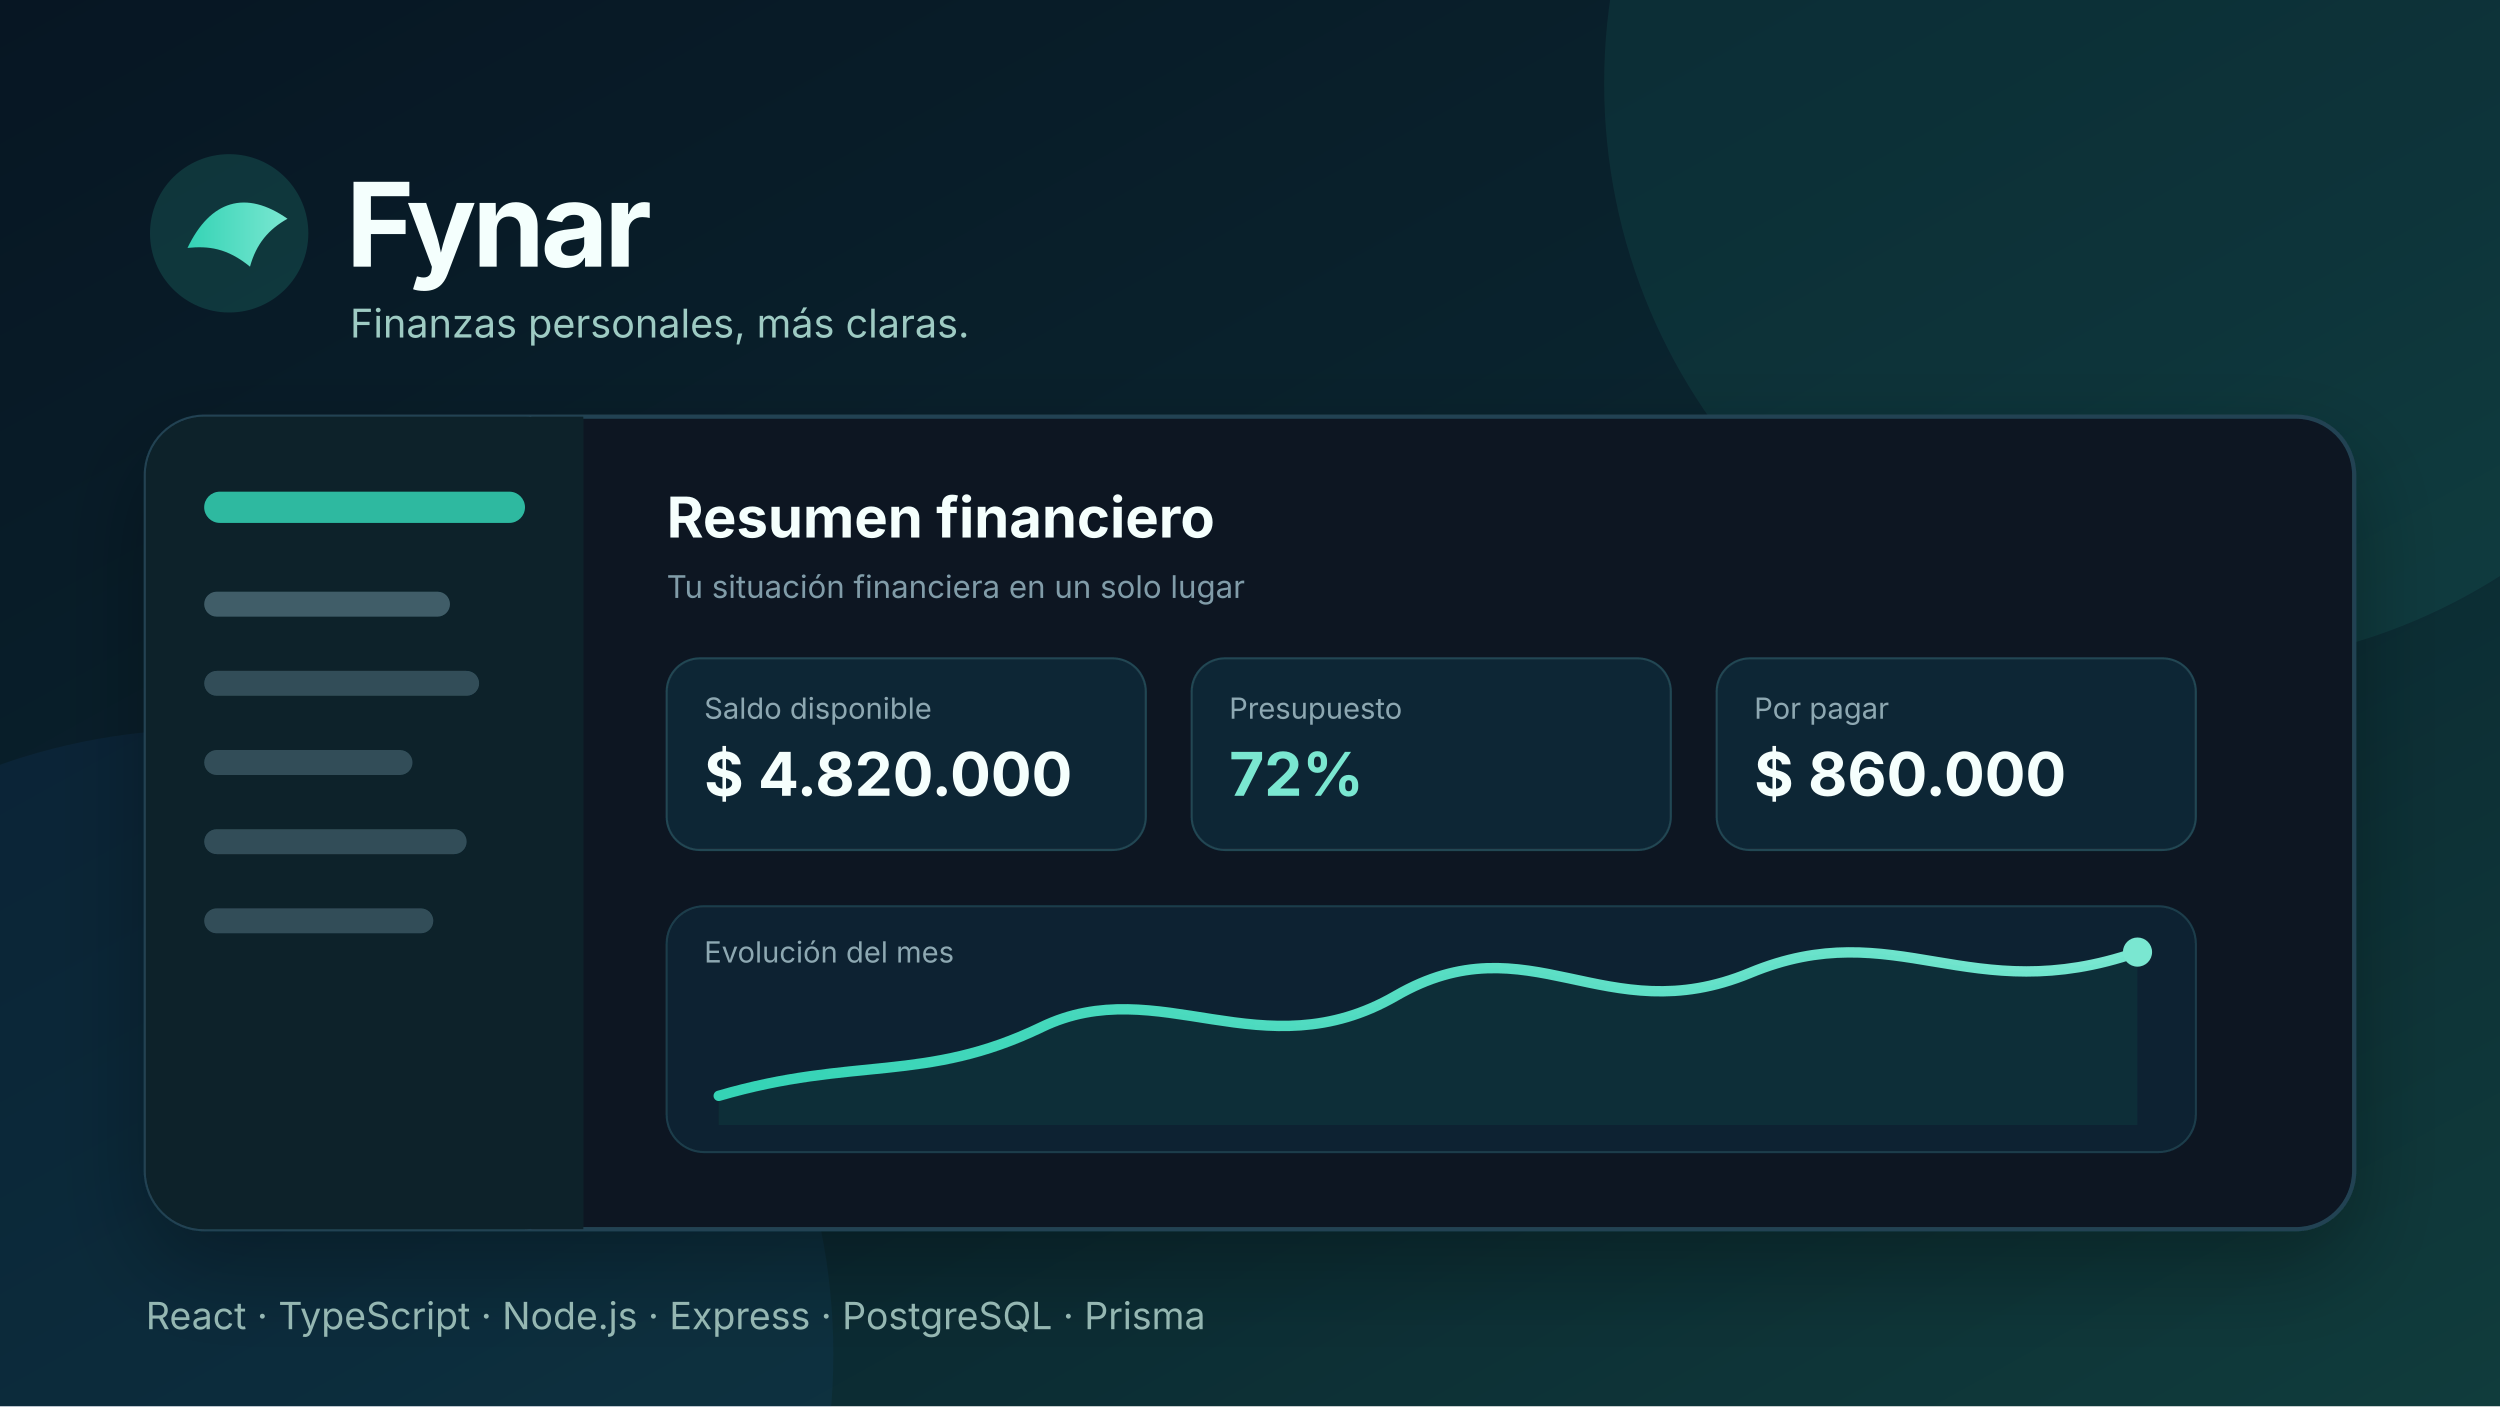
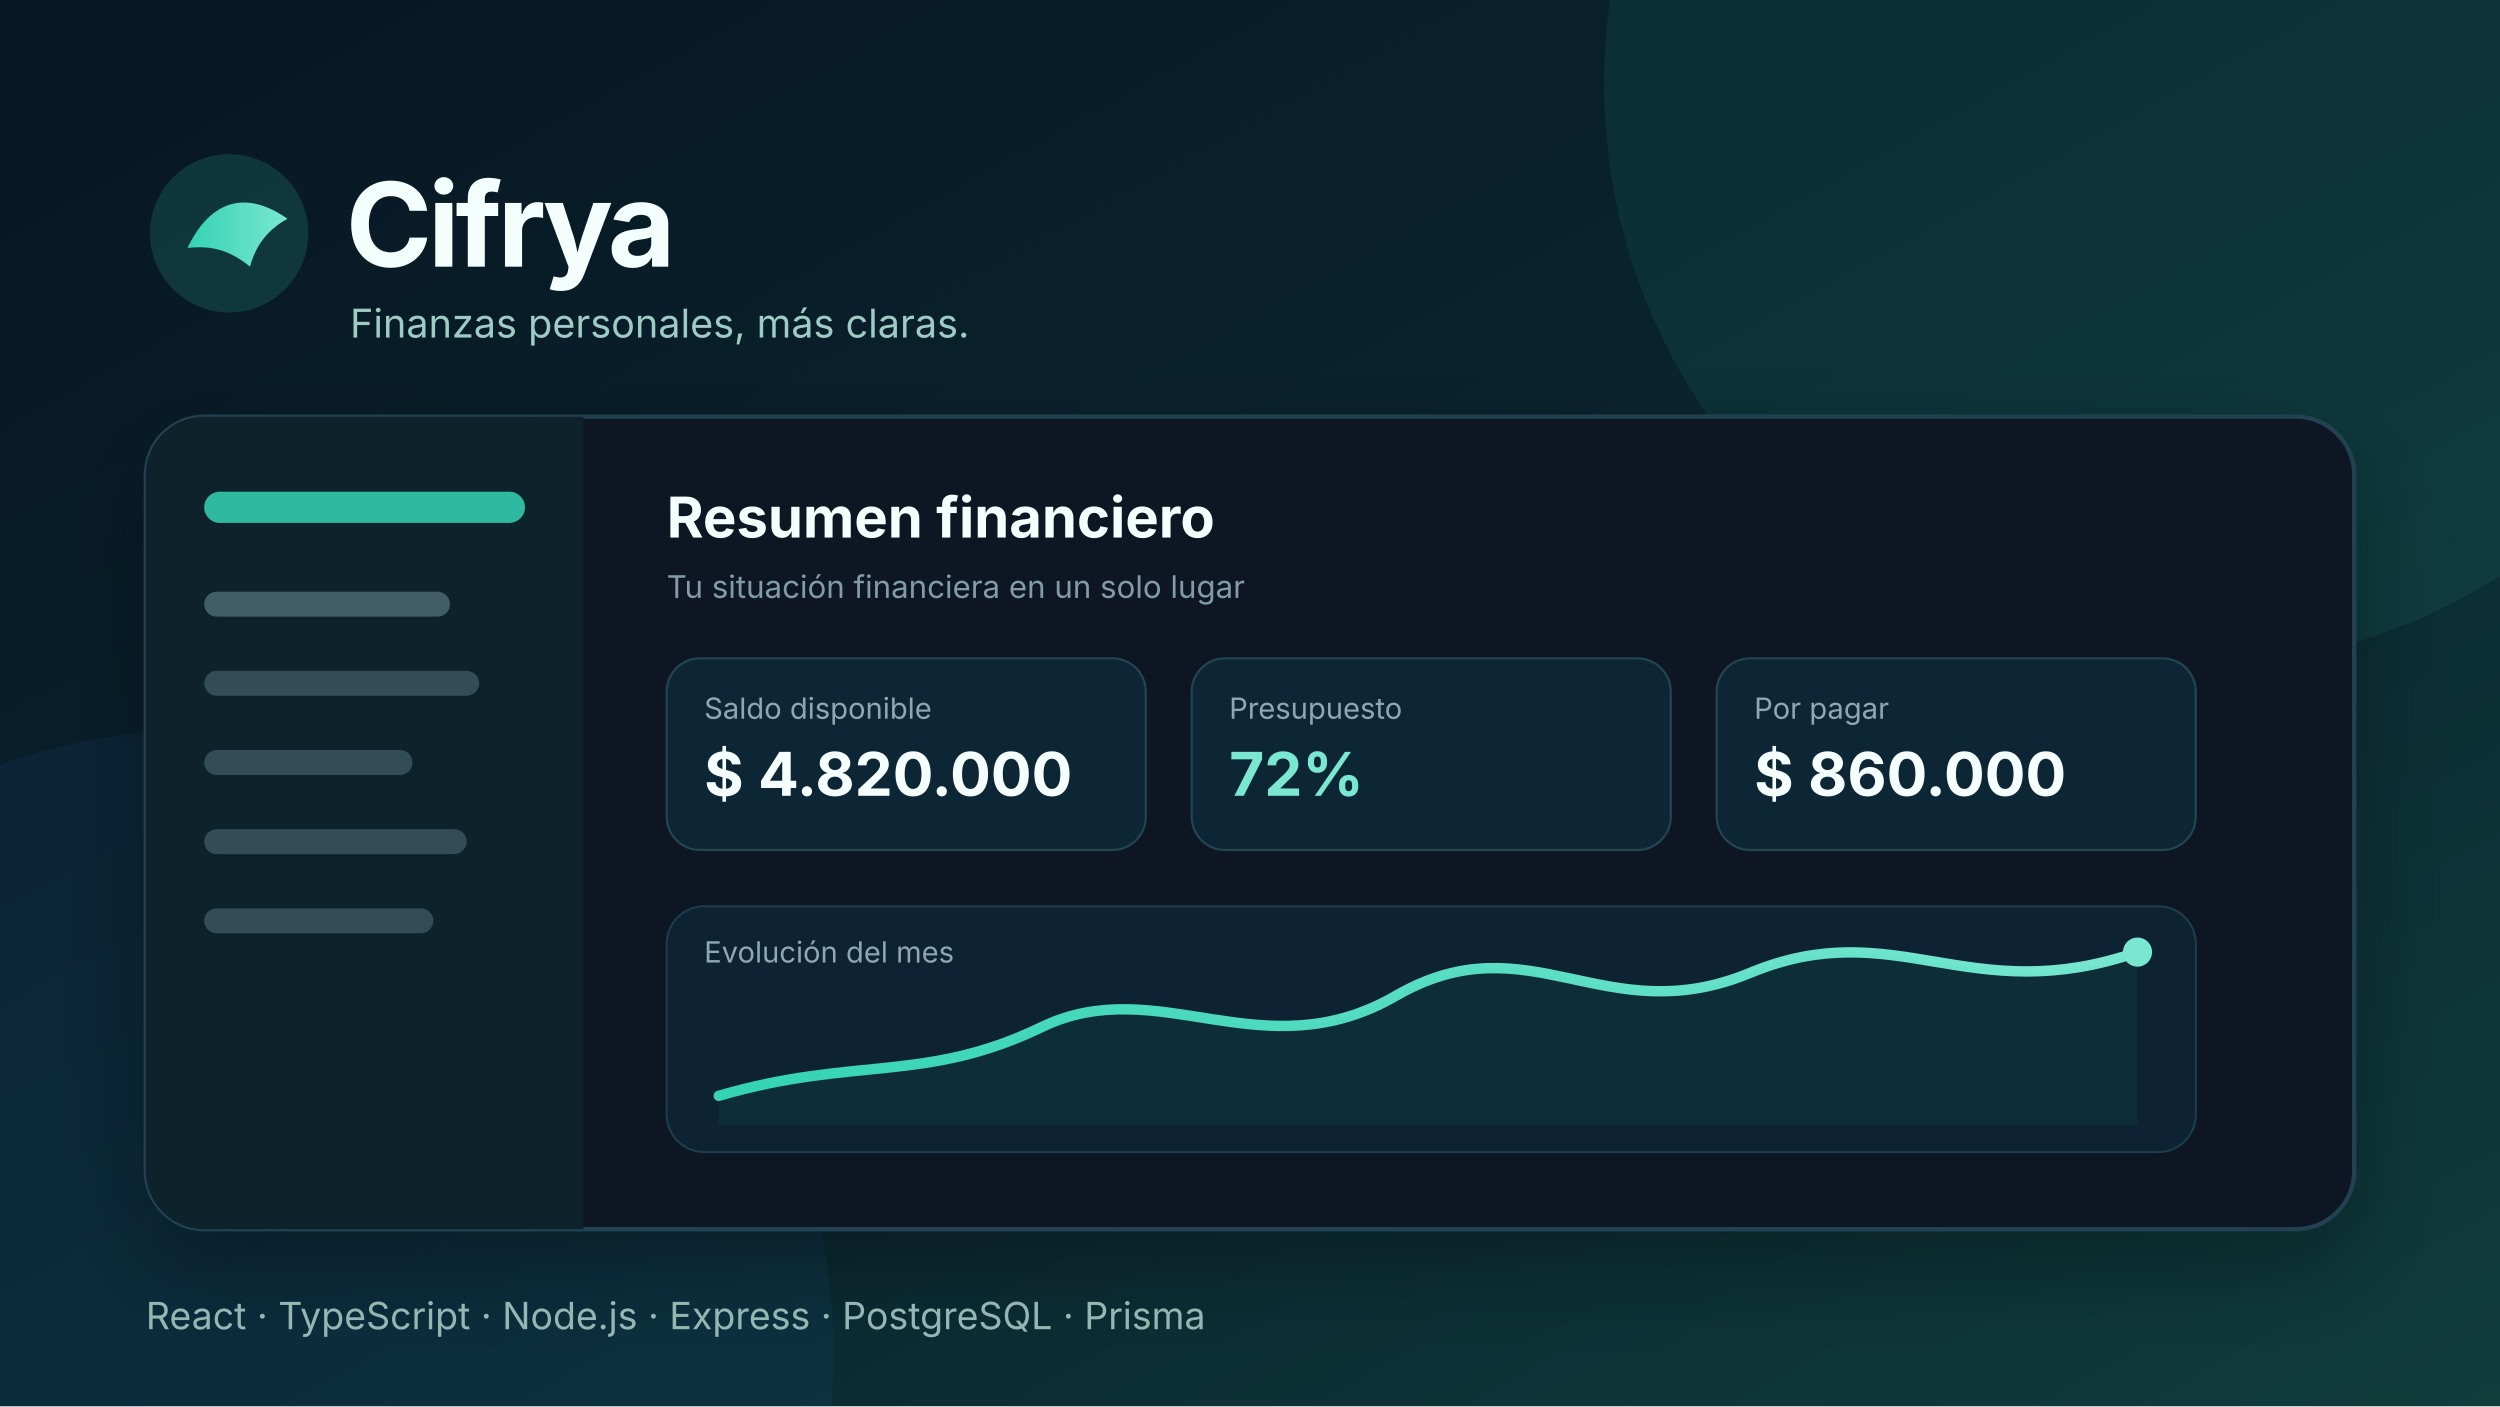
<svg xmlns="http://www.w3.org/2000/svg" width="1200" height="675" viewBox="0 0 1200 675" role="img" aria-labelledby="title desc">
  <defs>
    <linearGradient id="bg" x1="0" x2="1" y1="0" y2="1">
      <stop offset="0" stop-color="#071623" />
      <stop offset="0.55" stop-color="#0a2630" />
      <stop offset="1" stop-color="#103c3c" />
    </linearGradient>
    <linearGradient id="accent" x1="0" x2="1">
      <stop offset="0" stop-color="#34d3b5" />
      <stop offset="1" stop-color="#7ae7d1" />
    </linearGradient>
    <filter id="shadow" x="-20%" y="-20%" width="140%" height="140%">
      <feDropShadow dx="0" dy="18" stdDeviation="22" flood-color="#000" flood-opacity=".30" />
    </filter>
  </defs>
  <rect width="1200" height="675" fill="url(#bg)" />
  <circle cx="1050" cy="40" r="280" fill="#38d9b7" opacity=".08" />
  <circle cx="100" cy="650" r="300" fill="#2d8cff" opacity=".06" />
  <g transform="translate(72 74)">
    <circle cx="38" cy="38" r="38" fill="#34d3b5" opacity=".16" />
    <path d="M18 45c11-23 28-28 48-14-9 5-15 12-18 23-11-9-20-10-30-9z" fill="url(#accent)" />
-     <text x="94" y="54" fill="#f4fffd" font-family="Inter,Segoe UI,Arial,sans-serif" font-size="56" font-weight="650" letter-spacing="-2">Fynar</text>
+     <text x="94" y="54" fill="#f4fffd" font-family="Inter,Segoe UI,Arial,sans-serif" font-size="56" font-weight="650" letter-spacing="-2">Cifrya</text>
    <text x="96" y="88" fill="#9ecbc3" font-family="Inter,Segoe UI,Arial,sans-serif" font-size="19">Finanzas personales, más claras.</text>
  </g>
  <g transform="translate(70 200)" filter="url(#shadow)">
    <rect width="1060" height="390" rx="28" fill="#0b1724" stroke="#244352" stroke-width="2" />
    <rect x="0" y="0" width="210" height="390" rx="28" fill="#0a2029" />
    <rect x="185" y="0" width="25" height="390" fill="#0a2029" />
    <rect x="28" y="36" width="154" height="15" rx="7.5" fill="#34d3b5" opacity=".85" />
    <rect x="28" y="84" width="118" height="12" rx="6" fill="#648691" opacity=".6" />
    <rect x="28" y="122" width="132" height="12" rx="6" fill="#648691" opacity=".45" />
    <rect x="28" y="160" width="100" height="12" rx="6" fill="#648691" opacity=".45" />
    <rect x="28" y="198" width="126" height="12" rx="6" fill="#648691" opacity=".45" />
    <rect x="28" y="236" width="110" height="12" rx="6" fill="#648691" opacity=".45" />
    <text x="250" y="58" fill="#f5fffd" font-family="Inter,Segoe UI,Arial,sans-serif" font-size="27" font-weight="650">Resumen financiero</text>
    <text x="250" y="87" fill="#819ca8" font-family="Inter,Segoe UI,Arial,sans-serif" font-size="15">Tu situación financiera en un solo lugar</text>
    <g transform="translate(250 116)">
      <rect width="230" height="92" rx="16" fill="#112735" stroke="#214653" />
      <text x="18" y="29" fill="#8da8b2" font-family="Inter,Segoe UI,Arial,sans-serif" font-size="14">Saldo disponible</text>
      <text x="18" y="66" fill="#f5fffd" font-family="Inter,Segoe UI,Arial,sans-serif" font-size="29" font-weight="700">$ 4.820.000</text>
      <rect x="252" width="230" height="92" rx="16" fill="#112735" stroke="#214653" />
      <text x="270" y="29" fill="#8da8b2" font-family="Inter,Segoe UI,Arial,sans-serif" font-size="14">Presupuesto</text>
      <text x="270" y="66" fill="#7ae7d1" font-family="Inter,Segoe UI,Arial,sans-serif" font-size="29" font-weight="700">72%</text>
      <rect x="504" width="230" height="92" rx="16" fill="#112735" stroke="#214653" />
      <text x="522" y="29" fill="#8da8b2" font-family="Inter,Segoe UI,Arial,sans-serif" font-size="14">Por pagar</text>
      <text x="522" y="66" fill="#f5fffd" font-family="Inter,Segoe UI,Arial,sans-serif" font-size="29" font-weight="700">$ 860.000</text>
    </g>
    <g transform="translate(250 235)">
      <rect width="734" height="118" rx="18" fill="#0e2230" stroke="#1d3d4b" />
      <text x="18" y="27" fill="#8da8b2" font-family="Inter,Segoe UI,Arial,sans-serif" font-size="14">Evolución del mes</text>
      <path d="M25 91 C90 72 124 85 180 58 S286 80 350 43 S450 61 520 32 S625 50 706 22" fill="none" stroke="url(#accent)" stroke-width="5" stroke-linecap="round" />
      <path d="M25 91 C90 72 124 85 180 58 S286 80 350 43 S450 61 520 32 S625 50 706 22 L706 105 L25 105 Z" fill="#34d3b5" opacity=".07" />
      <circle cx="706" cy="22" r="7" fill="#7ae7d1" />
    </g>
  </g>
  <text x="70" y="638" fill="#95b7b2" font-family="Inter,Segoe UI,Arial,sans-serif" font-size="18">React · TypeScript · Node.js · Express · PostgreSQL · Prisma</text>
</svg>
